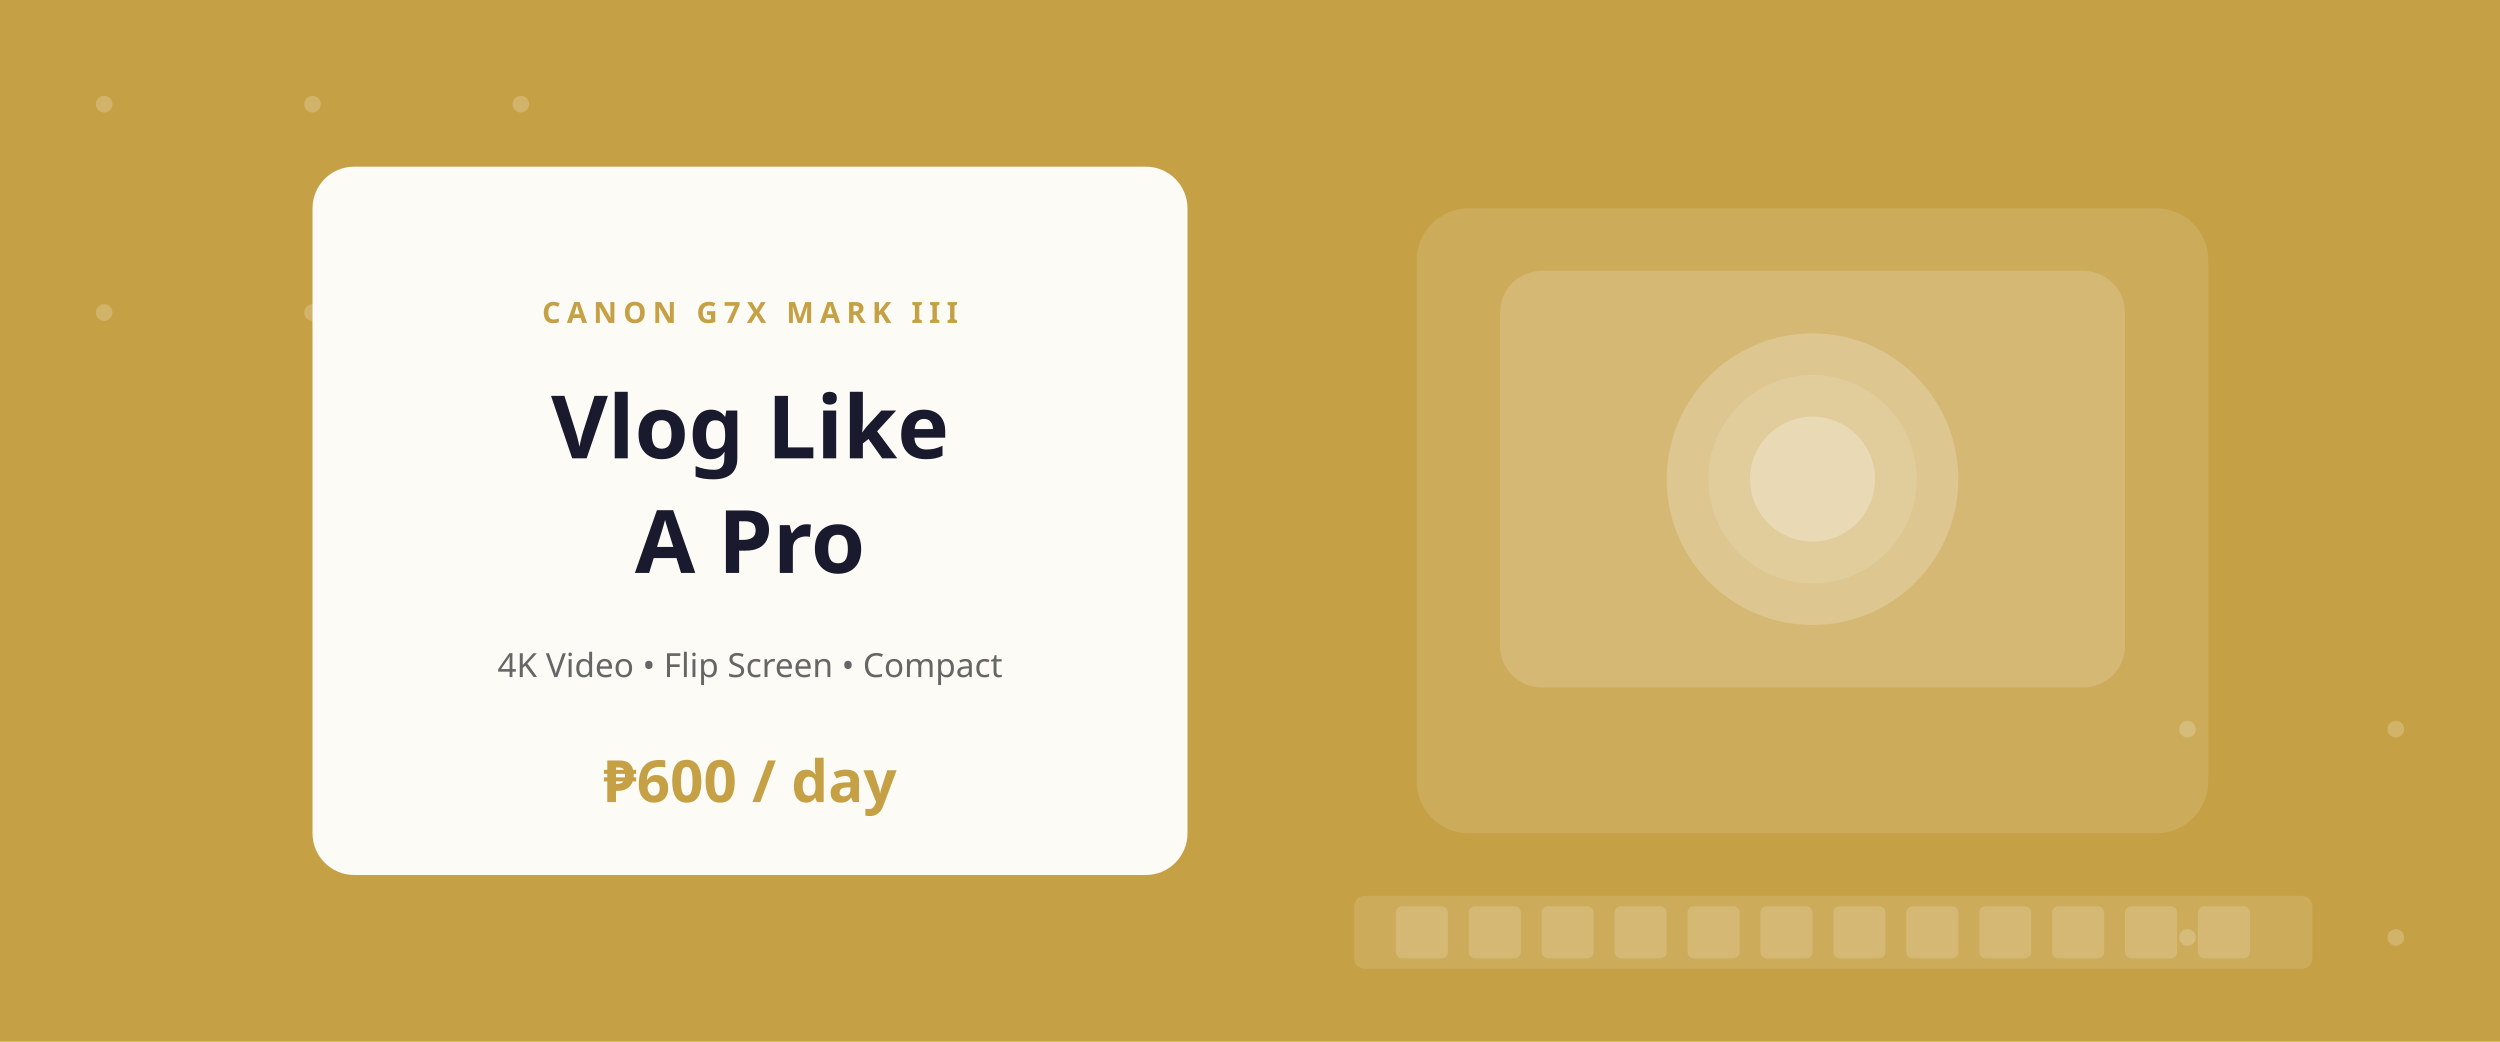
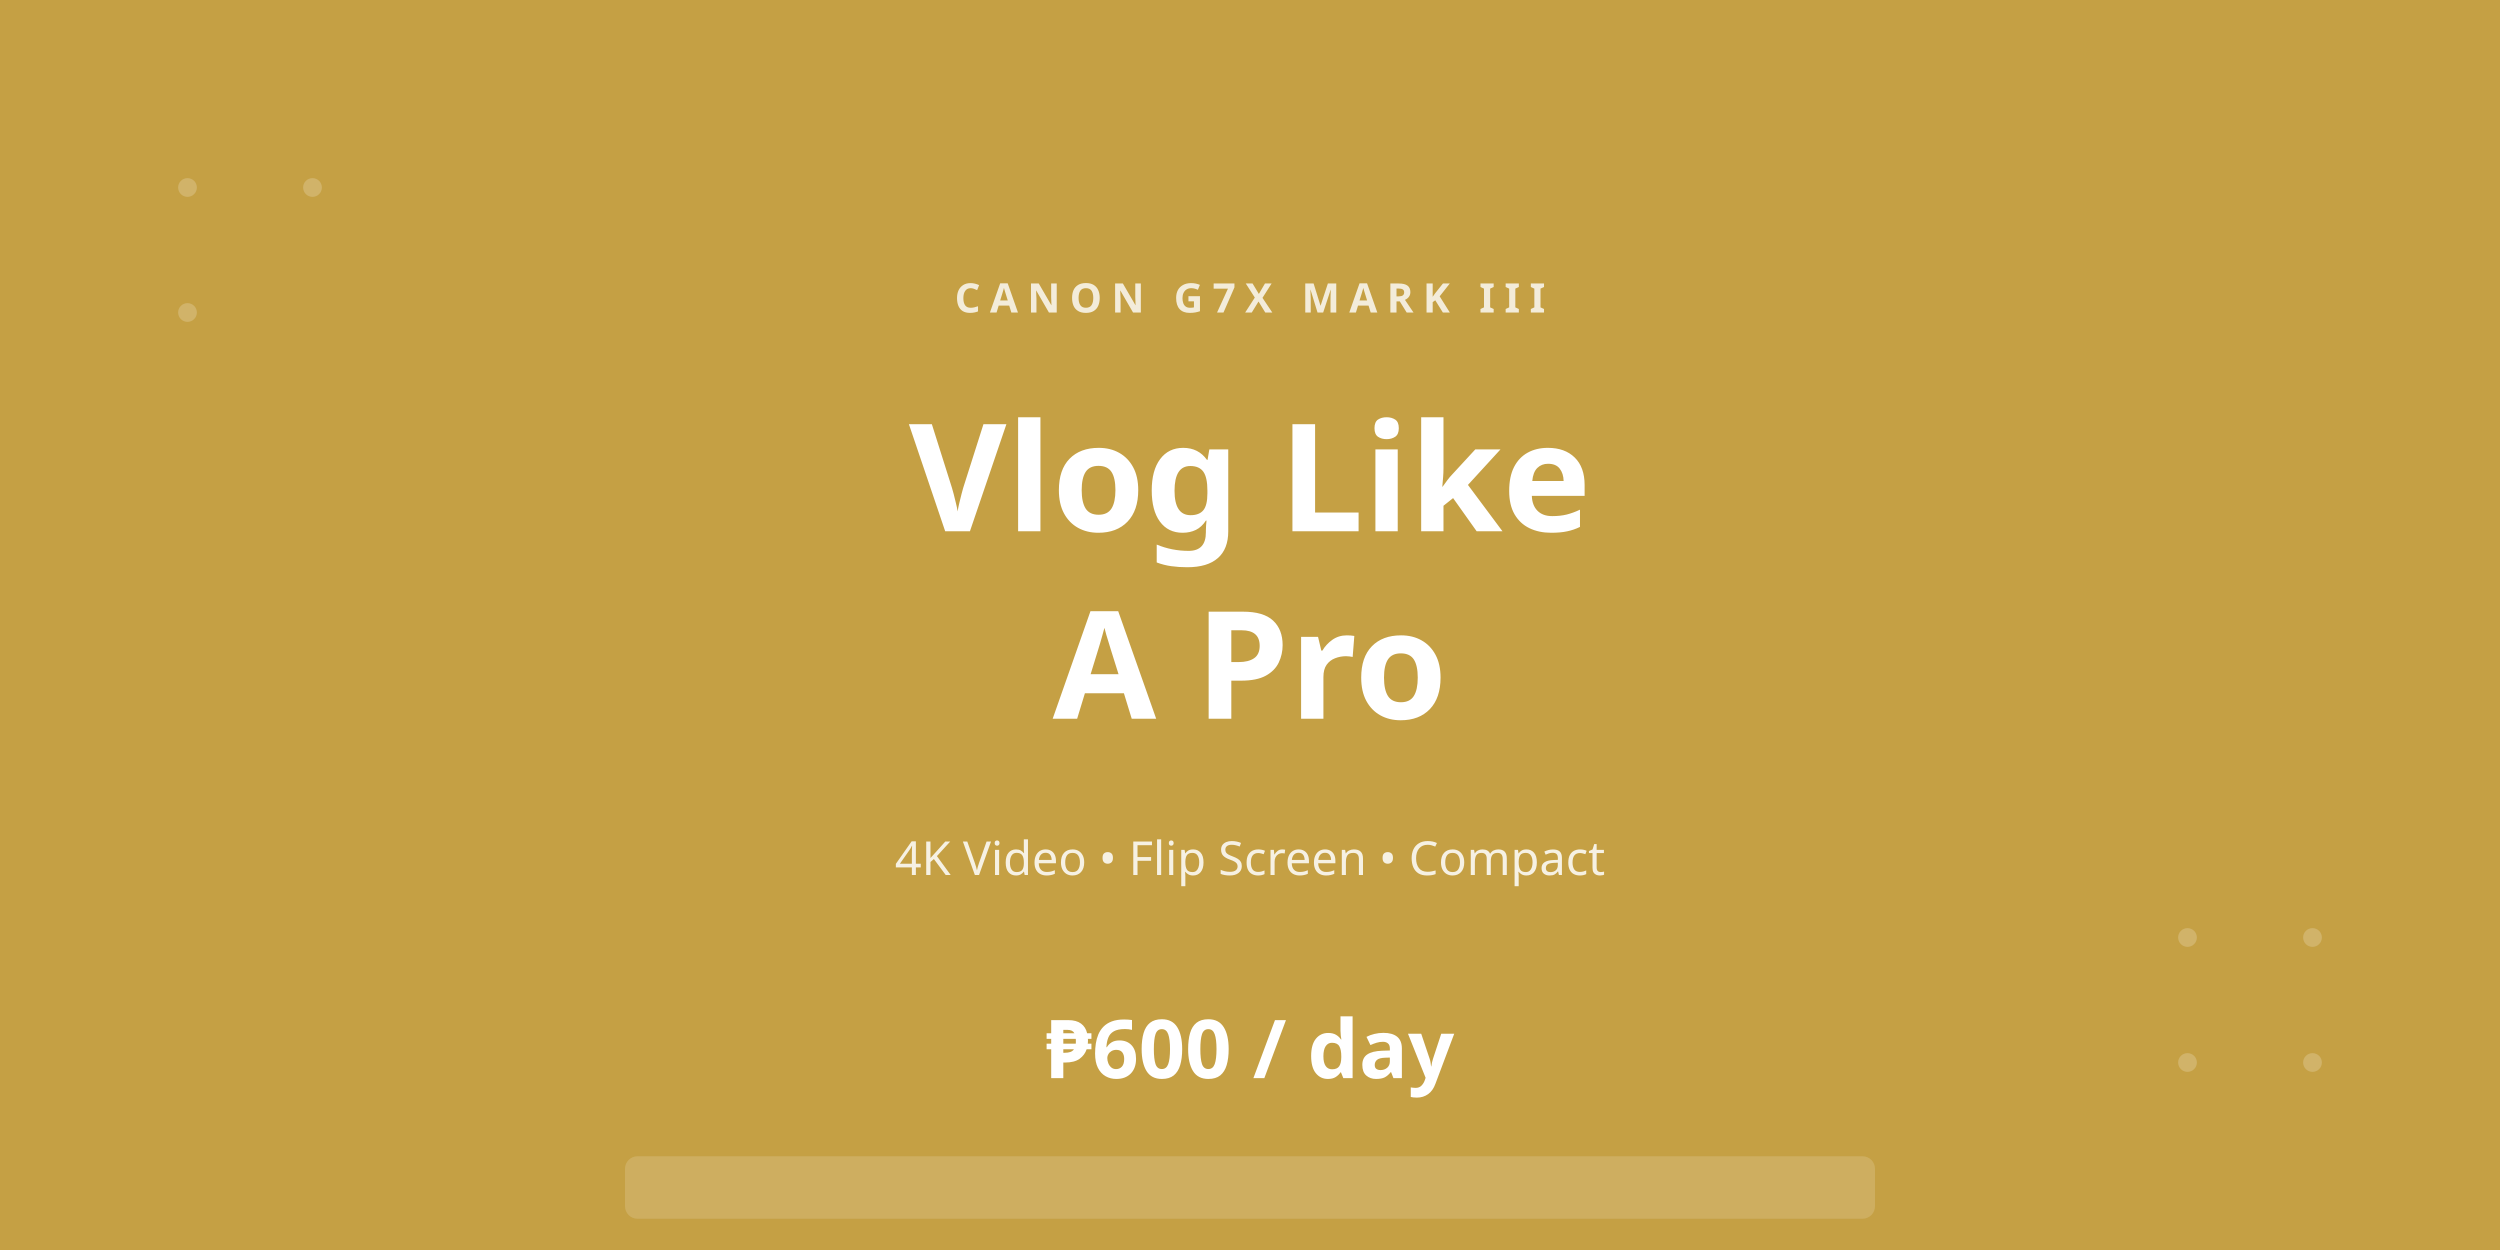
- <svg xmlns="http://www.w3.org/2000/svg" viewBox="0 0 1200 500" fill="none">
+ <svg xmlns="http://www.w3.org/2000/svg" viewBox="0 0 800 400" fill="none" preserveAspectRatio="xMidYMid meet">
  <defs>
-     <linearGradient id="bg2" x1="0" y1="0" x2="1200" y2="500">
+     <linearGradient id="bg2" x1="0" y1="0" x2="800" y2="400">
      <stop offset="0%" stop-color="#C5A044" />
      <stop offset="50%" stop-color="#D4B66A" />
      <stop offset="100%" stop-color="#A6852E" />
    </linearGradient>
  </defs>
-   <rect width="1200" height="500" fill="url(#bg2)" />
+   <rect width="800" height="400" fill="url(#bg2)" />
  <g opacity="0.2">
-     <circle cx="50" cy="50" r="4" fill="white" />
-     <circle cx="150" cy="50" r="4" fill="white" />
-     <circle cx="250" cy="50" r="4" fill="white" />
-     <circle cx="50" cy="150" r="4" fill="white" />
-     <circle cx="150" cy="150" r="4" fill="white" />
-     <circle cx="1050" cy="350" r="4" fill="white" />
-     <circle cx="1150" cy="350" r="4" fill="white" />
-     <circle cx="1050" cy="450" r="4" fill="white" />
-     <circle cx="1150" cy="450" r="4" fill="white" />
+     <circle cx="60" cy="60" r="3" fill="white" />
+     <circle cx="100" cy="60" r="3" fill="white" />
+     <circle cx="60" cy="100" r="3" fill="white" />
+     <circle cx="700" cy="300" r="3" fill="white" />
+     <circle cx="740" cy="300" r="3" fill="white" />
+     <circle cx="700" cy="340" r="3" fill="white" />
+     <circle cx="740" cy="340" r="3" fill="white" />
  </g>
-   <rect x="150" y="80" width="420" height="340" rx="20" fill="white" opacity="0.95" />
-   <text x="360" y="155" text-anchor="middle" font-family="system-ui, sans-serif" font-size="14" font-weight="700" fill="#C5A044" letter-spacing="3">CANON G7X MARK III</text>
-   <text x="360" y="220" text-anchor="middle" font-family="system-ui, sans-serif" font-size="42" font-weight="800" fill="#1a1a2e">Vlog Like</text>
-   <text x="360" y="275" text-anchor="middle" font-family="system-ui, sans-serif" font-size="42" font-weight="800" fill="#1a1a2e">A Pro</text>
-   <text x="360" y="325" text-anchor="middle" font-family="system-ui, sans-serif" font-size="16" fill="#666">4K Video • Flip Screen • Compact</text>
-   <text x="360" y="385" text-anchor="middle" font-family="system-ui, sans-serif" font-size="28" font-weight="700" fill="#C5A044">₱600 / day</text>
-   <rect x="680" y="100" width="380" height="300" rx="25" fill="white" opacity="0.12" />
-   <rect x="720" y="130" width="300" height="200" rx="20" fill="white" opacity="0.15" />
-   <circle cx="870" cy="230" r="70" fill="white" opacity="0.2" />
-   <circle cx="870" cy="230" r="50" fill="white" opacity="0.12" />
-   <circle cx="870" cy="230" r="30" fill="white" opacity="0.25" />
-   <rect x="650" y="430" width="460" height="35" rx="5" fill="white" opacity="0.12" />
-   <rect x="670" y="435" width="25" height="25" rx="3" fill="white" opacity="0.15" />
-   <rect x="705" y="435" width="25" height="25" rx="3" fill="white" opacity="0.15" />
-   <rect x="740" y="435" width="25" height="25" rx="3" fill="white" opacity="0.15" />
-   <rect x="775" y="435" width="25" height="25" rx="3" fill="white" opacity="0.15" />
-   <rect x="810" y="435" width="25" height="25" rx="3" fill="white" opacity="0.15" />
-   <rect x="845" y="435" width="25" height="25" rx="3" fill="white" opacity="0.15" />
-   <rect x="880" y="435" width="25" height="25" rx="3" fill="white" opacity="0.15" />
-   <rect x="915" y="435" width="25" height="25" rx="3" fill="white" opacity="0.15" />
-   <rect x="950" y="435" width="25" height="25" rx="3" fill="white" opacity="0.15" />
-   <rect x="985" y="435" width="25" height="25" rx="3" fill="white" opacity="0.15" />
-   <rect x="1020" y="435" width="25" height="25" rx="3" fill="white" opacity="0.15" />
-   <rect x="1055" y="435" width="25" height="25" rx="3" fill="white" opacity="0.15" />
+   <text x="400" y="100" text-anchor="middle" font-family="system-ui, sans-serif" font-size="13" font-weight="700" fill="white" letter-spacing="3" opacity="0.8">CANON G7X MARK III</text>
+   <text x="400" y="170" text-anchor="middle" font-family="system-ui, sans-serif" font-size="48" font-weight="800" fill="white">Vlog Like</text>
+   <text x="400" y="230" text-anchor="middle" font-family="system-ui, sans-serif" font-size="48" font-weight="800" fill="white">A Pro</text>
+   <text x="400" y="280" text-anchor="middle" font-family="system-ui, sans-serif" font-size="15" fill="white" opacity="0.85">4K Video • Flip Screen • Compact</text>
+   <text x="400" y="345" text-anchor="middle" font-family="system-ui, sans-serif" font-size="26" font-weight="700" fill="white">₱600 / day</text>
+   <g opacity="0.15">
+     <rect x="200" y="370" width="400" height="20" rx="4" fill="white" />
+     <rect x="210" y="373" width="14" height="14" rx="2" fill="white" opacity="0.5" />
+     <rect x="230" y="373" width="14" height="14" rx="2" fill="white" opacity="0.5" />
+     <rect x="250" y="373" width="14" height="14" rx="2" fill="white" opacity="0.5" />
+     <rect x="270" y="373" width="14" height="14" rx="2" fill="white" opacity="0.5" />
+     <rect x="290" y="373" width="14" height="14" rx="2" fill="white" opacity="0.5" />
+     <rect x="310" y="373" width="14" height="14" rx="2" fill="white" opacity="0.5" />
+     <rect x="330" y="373" width="14" height="14" rx="2" fill="white" opacity="0.5" />
+     <rect x="350" y="373" width="14" height="14" rx="2" fill="white" opacity="0.5" />
+     <rect x="370" y="373" width="14" height="14" rx="2" fill="white" opacity="0.5" />
+     <rect x="390" y="373" width="14" height="14" rx="2" fill="white" opacity="0.5" />
+     <rect x="410" y="373" width="14" height="14" rx="2" fill="white" opacity="0.5" />
+     <rect x="430" y="373" width="14" height="14" rx="2" fill="white" opacity="0.5" />
+     <rect x="450" y="373" width="14" height="14" rx="2" fill="white" opacity="0.5" />
+     <rect x="470" y="373" width="14" height="14" rx="2" fill="white" opacity="0.5" />
+     <rect x="490" y="373" width="14" height="14" rx="2" fill="white" opacity="0.5" />
+     <rect x="510" y="373" width="14" height="14" rx="2" fill="white" opacity="0.5" />
+     <rect x="530" y="373" width="14" height="14" rx="2" fill="white" opacity="0.5" />
+     <rect x="550" y="373" width="14" height="14" rx="2" fill="white" opacity="0.5" />
+     <rect x="570" y="373" width="14" height="14" rx="2" fill="white" opacity="0.5" />
+   </g>
</svg>
